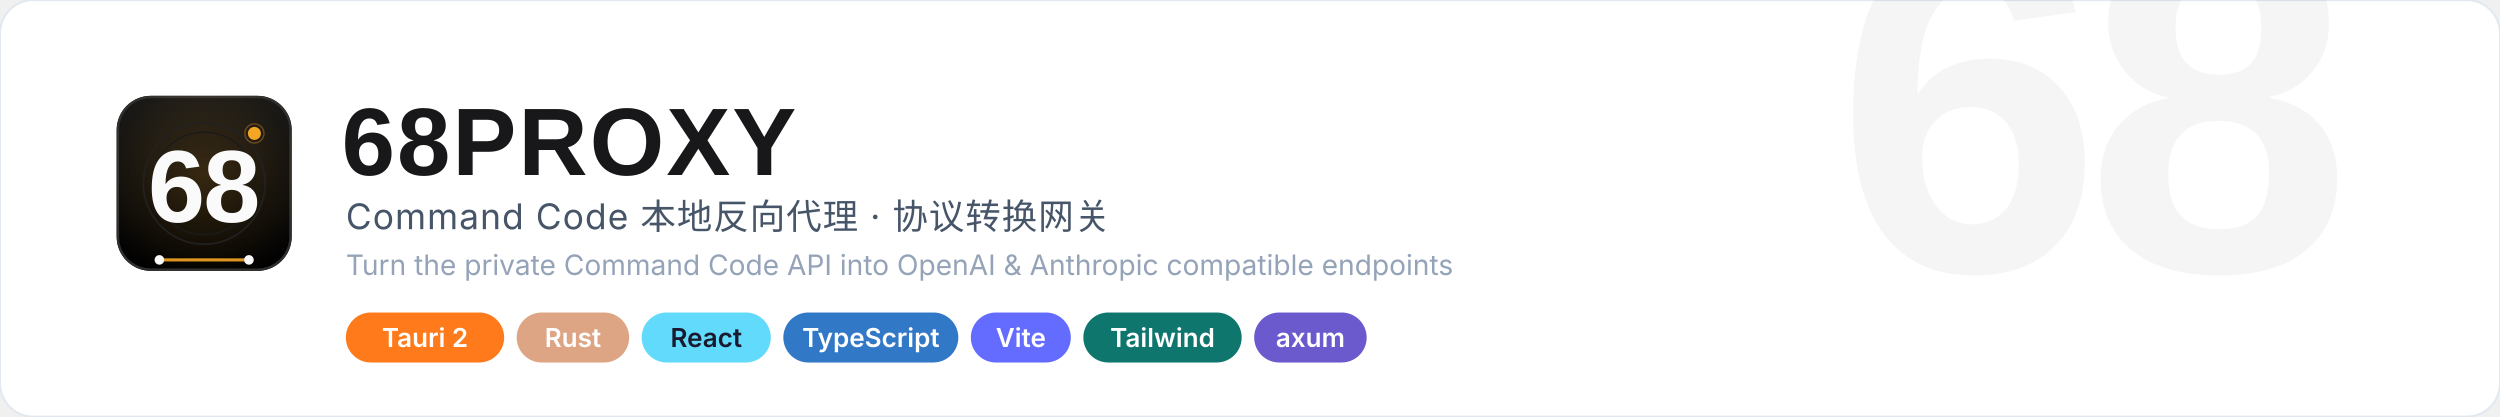
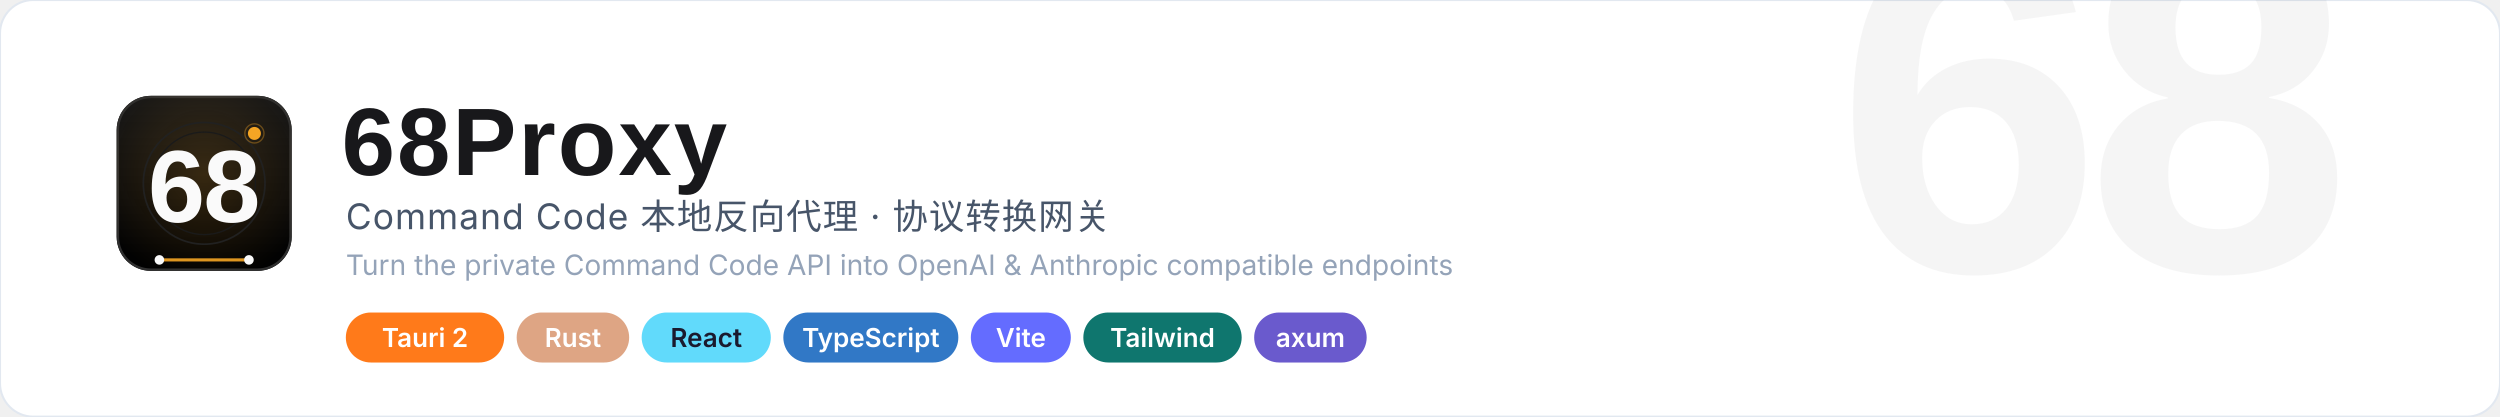
<svg xmlns="http://www.w3.org/2000/svg" width="1200" height="200" viewBox="0 0 1200 200" role="img" aria-labelledby="hero-title hero-desc">
  <defs>
    <linearGradient id="hero-ic-bg" x1="0" y1="0" x2="0" y2="1">
      <stop offset="0" stop-color="#171717" />
      <stop offset="1" stop-color="#000000" />
    </linearGradient>
    <radialGradient id="hero-ic-glow" cx="0.5" cy="0.45" r="0.62">
      <stop offset="0" stop-color="#f5a524" stop-opacity="0.18" />
      <stop offset="1" stop-color="#f5a524" stop-opacity="0" />
    </radialGradient>
  </defs>
  <style>
    .bg { fill: #ffffff; stroke: #e2e8f0; }
    .title { fill: #18181b; }
    .sub { fill: #475569; }
    .sub2 { fill: #94a3b8; }
    .water { fill: #18181b; }
    @media (prefers-color-scheme: dark) {
      .bg { fill: #18181b; stroke: #2f2f2f; }
      .title { fill: #fafafa; }
      .sub { fill: #a1a1aa; }
      .sub2 { fill: #71717a; }
      .water { fill: #ffffff; }
    }
  </style>
  <rect class="bg" width="1200" height="200" rx="16" stroke-width="1" />
  <text class="water" x="1005" y="130" text-anchor="middle" opacity="0.045" font-family="Bahnschrift,'Segoe UI',Arial,sans-serif" font-size="230" font-weight="700" letter-spacing="-8">68</text>
  <g transform="translate(56 46) scale(0.08203125)">
    <rect x="0" y="0" width="1024" height="1024" rx="200" fill="url(#hero-ic-bg)" />
    <rect x="7" y="7" width="1010" height="1010" rx="193" fill="none" stroke="#2f2f2f" stroke-width="14" />
    <rect x="0" y="0" width="1024" height="1024" rx="200" fill="url(#hero-ic-glow)" />
    <circle cx="512" cy="512" r="356" fill="none" stroke="#212121" stroke-width="10" />
    <circle cx="512" cy="512" r="300" fill="none" stroke="#1a1a1a" stroke-width="8" />
    <text x="512" y="738" font-family="Bahnschrift,'Segoe UI',Arial,sans-serif" font-weight="700" font-size="600" fill="#fafafa" text-anchor="middle" letter-spacing="-10">68</text>
    <line x1="250" y1="960" x2="774" y2="960" stroke="#f5a524" stroke-width="18" stroke-linecap="round" opacity="0.9" />
    <circle cx="250" cy="960" r="28" fill="#fafafa" />
    <circle cx="774" cy="960" r="28" fill="#fafafa" />
    <circle cx="806" cy="220" r="56" fill="none" stroke="#f5a524" stroke-width="8" opacity="0.35" />
    <circle cx="806" cy="220" r="38" fill="#f5a524" />
  </g>
-   <text class="title" x="164" y="84" font-family="Bahnschrift,'Segoe UI',Arial,sans-serif" font-size="46" font-weight="700" letter-spacing="1">68PROXY</text>
+   <text class="title" x="164" y="84" font-family="Bahnschrift,'Segoe UI',Arial,sans-serif" font-size="46" font-weight="700" letter-spacing="1">68Proxy</text>
  <text class="sub" x="166" y="110" font-family="-apple-system,BlinkMacSystemFont,'Segoe UI','PingFang SC',sans-serif" font-size="17" letter-spacing="0.5">Command Code 本地反向代理 · 协议转换网关</text>
  <text class="sub2" x="166" y="132" font-family="-apple-system,BlinkMacSystemFont,'Segoe UI',sans-serif" font-size="13.5">Turn the private Command Code API into OpenAI &amp; Anthropic compatible endpoints</text>
  <g transform="translate(0 150)">
    <rect x="166" y="0" width="76" height="24" rx="12" fill="#ff7a1a" />
    <text x="204" y="12" dominant-baseline="central" text-anchor="middle" font-family="-apple-system,BlinkMacSystemFont,'Segoe UI','PingFang SC','Microsoft YaHei',sans-serif" font-size="12.5" font-weight="600" fill="#ffffff">Tauri 2</text>
    <rect x="248" y="0" width="54" height="24" rx="12" fill="#DEA584" />
    <text x="275" y="12" dominant-baseline="central" text-anchor="middle" font-family="-apple-system,BlinkMacSystemFont,'Segoe UI','PingFang SC','Microsoft YaHei',sans-serif" font-size="12.5" font-weight="600" fill="#ffffff">Rust</text>
    <rect x="308" y="0" width="62" height="24" rx="12" fill="#61DAFB" />
    <text x="339" y="12" dominant-baseline="central" text-anchor="middle" font-family="-apple-system,BlinkMacSystemFont,'Segoe UI','PingFang SC','Microsoft YaHei',sans-serif" font-size="12.5" font-weight="600" fill="#1a1a2e">React</text>
    <rect x="376" y="0" width="84" height="24" rx="12" fill="#3178C6" />
    <text x="418" y="12" dominant-baseline="central" text-anchor="middle" font-family="-apple-system,BlinkMacSystemFont,'Segoe UI','PingFang SC','Microsoft YaHei',sans-serif" font-size="12.5" font-weight="600" fill="#ffffff">TypeScript</text>
    <rect x="466" y="0" width="48" height="24" rx="12" fill="#646CFF" />
    <text x="490" y="12" dominant-baseline="central" text-anchor="middle" font-family="-apple-system,BlinkMacSystemFont,'Segoe UI','PingFang SC','Microsoft YaHei',sans-serif" font-size="12.5" font-weight="600" fill="#ffffff">Vite</text>
    <rect x="520" y="0" width="76" height="24" rx="12" fill="#0F766E" />
    <text x="558" y="12" dominant-baseline="central" text-anchor="middle" font-family="-apple-system,BlinkMacSystemFont,'Segoe UI','PingFang SC','Microsoft YaHei',sans-serif" font-size="12.5" font-weight="600" fill="#ffffff">Tailwind</text>
    <rect x="602" y="0" width="54" height="24" rx="12" fill="#6A5ACD" />
    <text x="629" y="12" dominant-baseline="central" text-anchor="middle" font-family="-apple-system,BlinkMacSystemFont,'Segoe UI','PingFang SC','Microsoft YaHei',sans-serif" font-size="12.5" font-weight="600" fill="#ffffff">axum</text>
  </g>
</svg>
